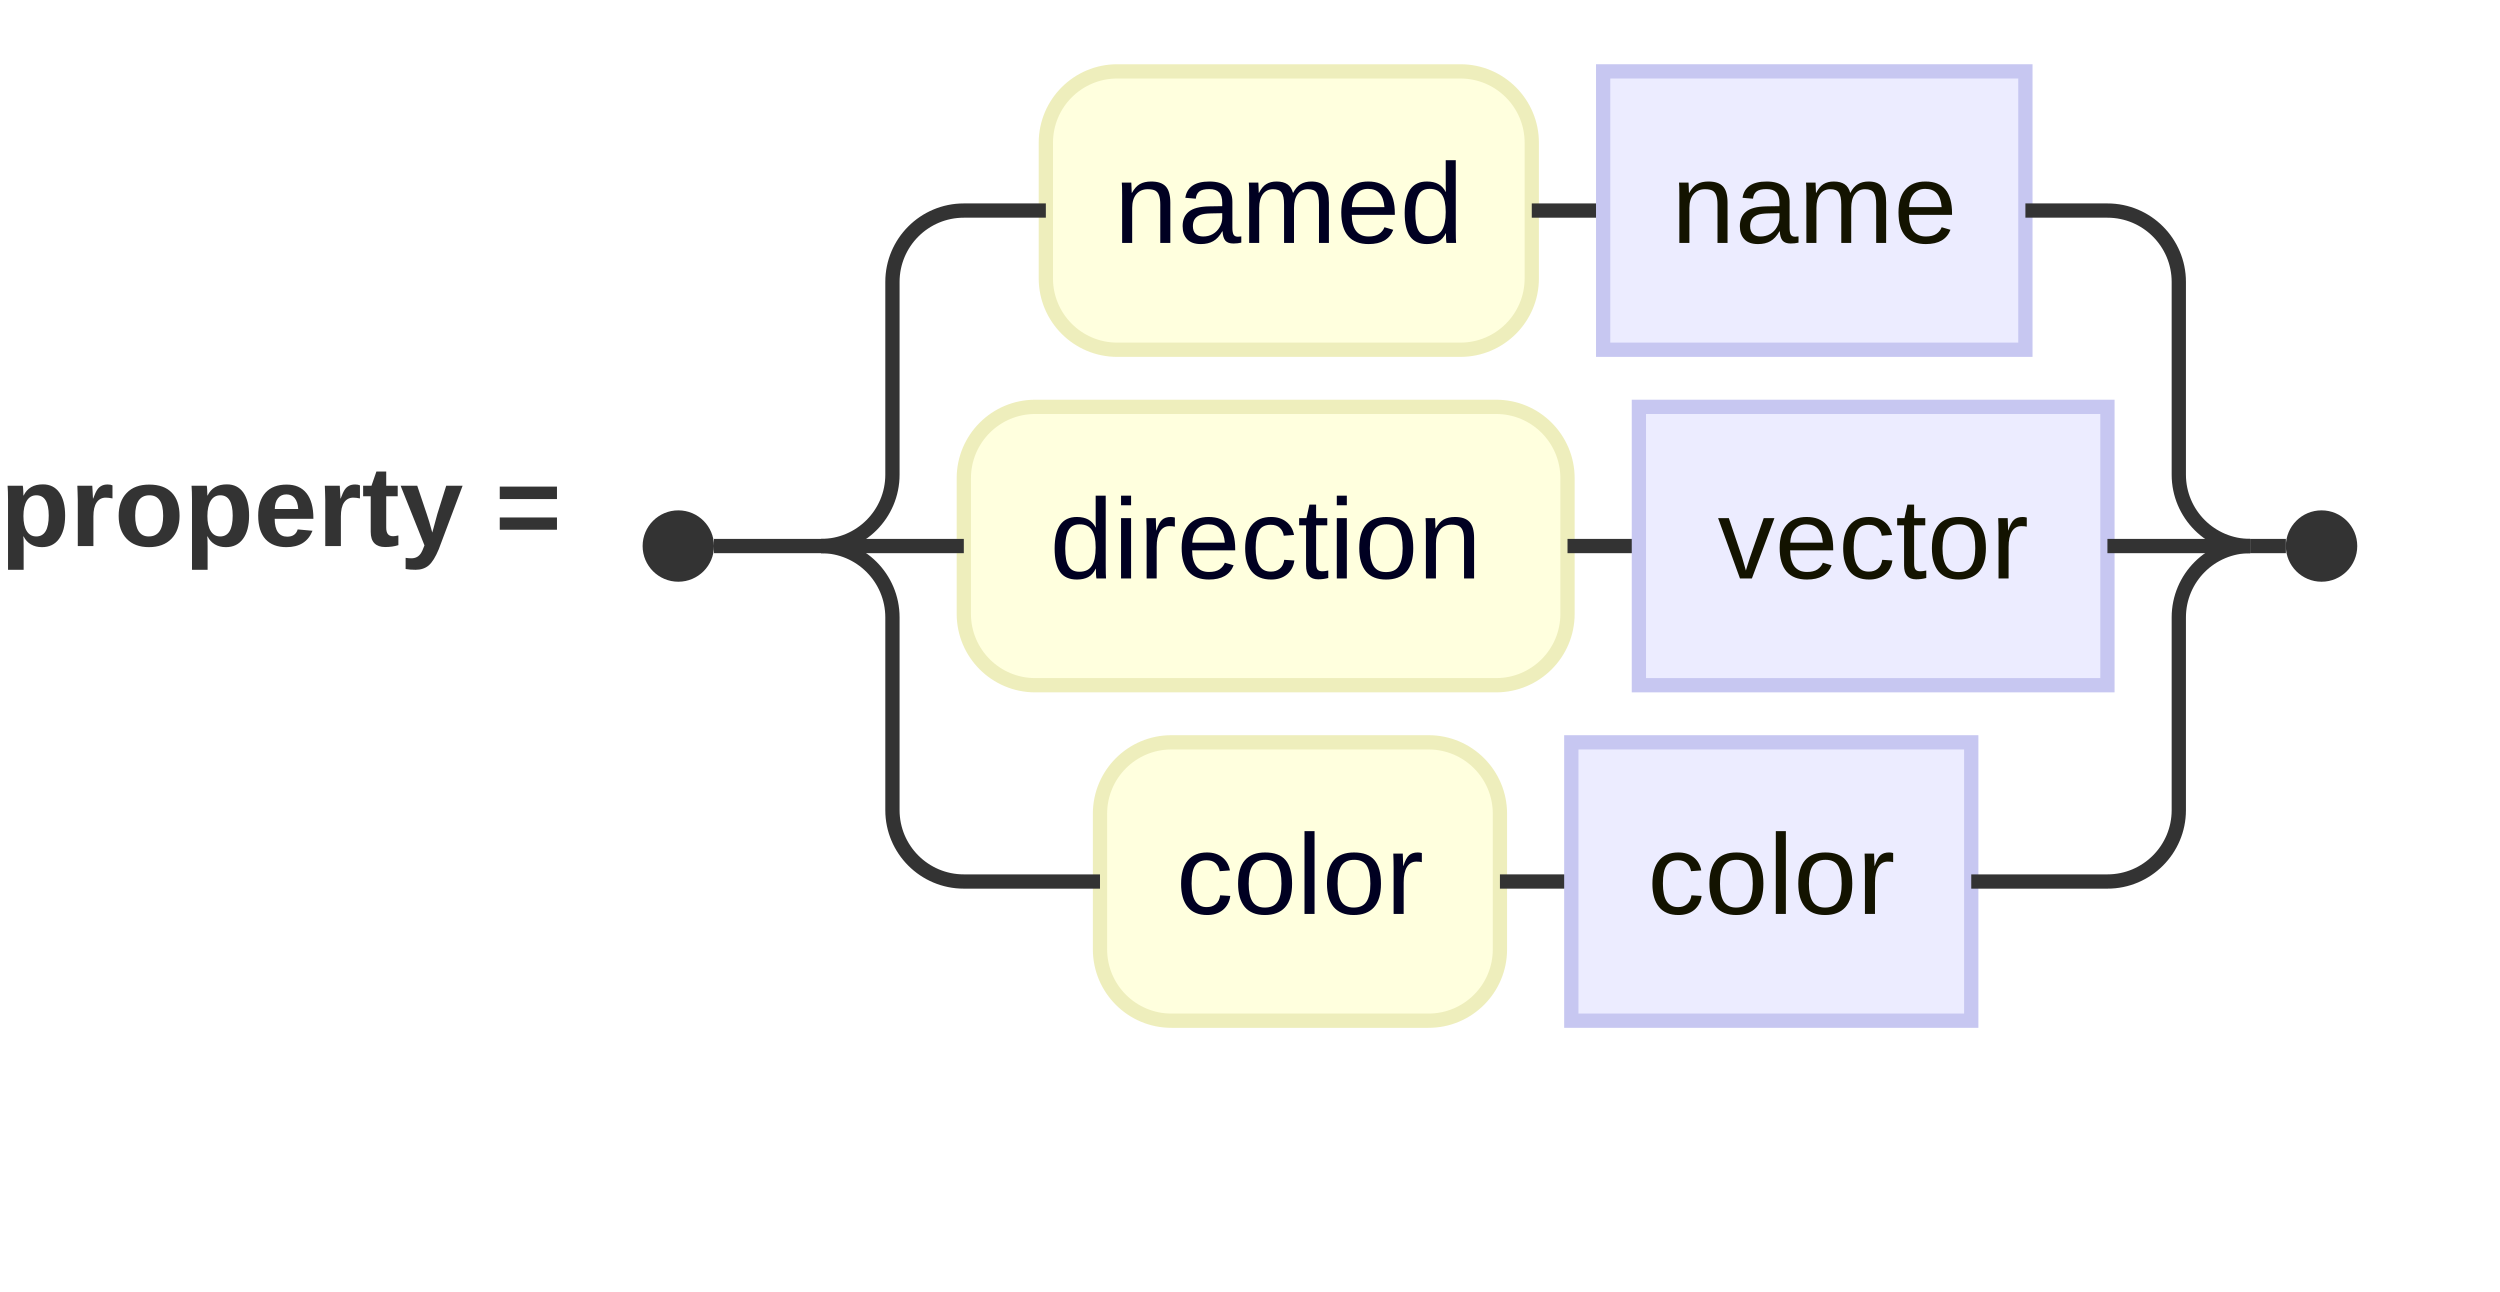
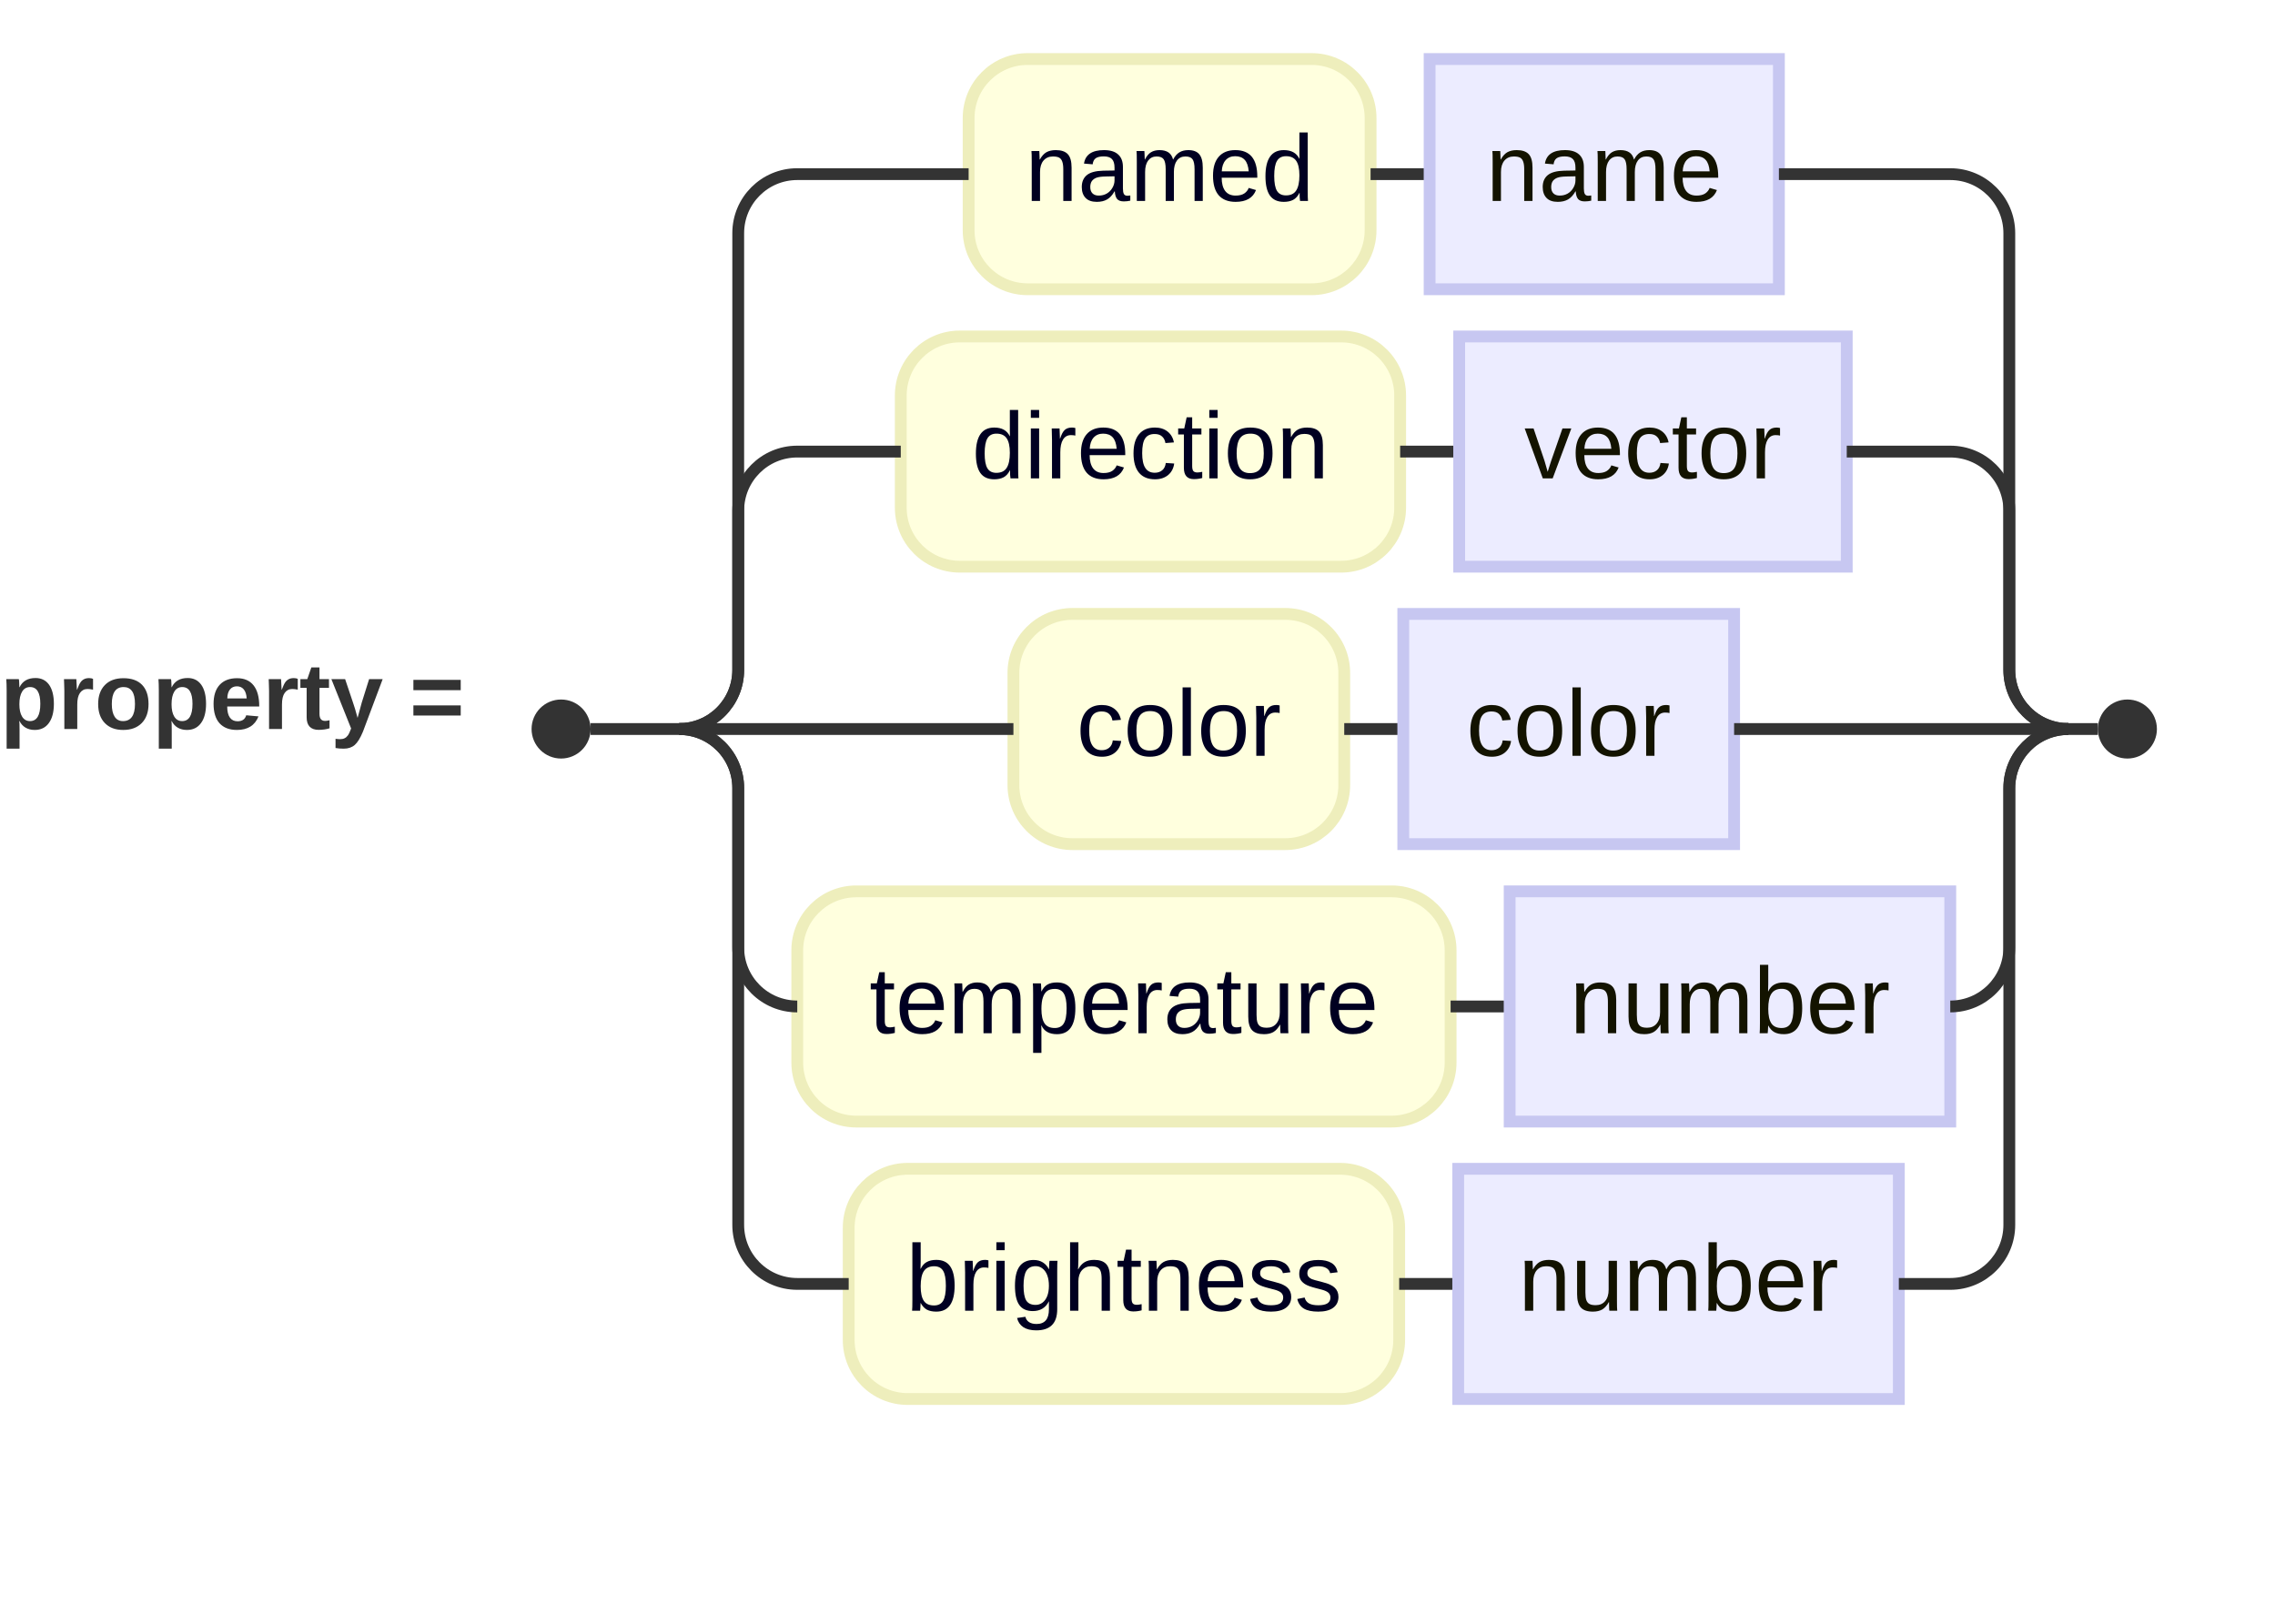
- <svg xmlns="http://www.w3.org/2000/svg" id="my-svg" width="100%" class="railroad-diagram" style="max-width: 350.25px; background-color: transparent;" viewBox="0 0 350.25 181" role="graphics-document document" aria-roledescription="railroadEbnf">
+ <svg xmlns="http://www.w3.org/2000/svg" id="my-svg" width="100%" class="railroad-diagram" style="max-width: 385.312px; background-color: transparent;" viewBox="0 0 385.312 275" role="graphics-document document" aria-roledescription="railroadEbnf">
  <style>#my-svg{font-family:"trebuchet ms",verdana,arial,sans-serif;font-size:16px;fill:#333;}@keyframes edge-animation-frame{from{stroke-dashoffset:0;}}@keyframes dash{to{stroke-dashoffset:0;}}#my-svg .edge-animation-slow{stroke-dasharray:9,5!important;stroke-dashoffset:900;animation:dash 50s linear infinite;stroke-linecap:round;}#my-svg .edge-animation-fast{stroke-dasharray:9,5!important;stroke-dashoffset:900;animation:dash 20s linear infinite;stroke-linecap:round;}#my-svg .error-icon{fill:#552222;}#my-svg .error-text{fill:#552222;stroke:#552222;}#my-svg .edge-thickness-normal{stroke-width:1px;}#my-svg .edge-thickness-thick{stroke-width:3.5px;}#my-svg .edge-pattern-solid{stroke-dasharray:0;}#my-svg .edge-thickness-invisible{stroke-width:0;fill:none;}#my-svg .edge-pattern-dashed{stroke-dasharray:3;}#my-svg .edge-pattern-dotted{stroke-dasharray:2;}#my-svg .marker{fill:#333333;stroke:#333333;}#my-svg .marker.cross{stroke:#333333;}#my-svg svg{font-family:"trebuchet ms",verdana,arial,sans-serif;font-size:16px;}#my-svg p{margin:0;}#my-svg .railroad-diagram{font-family:"trebuchet ms",verdana,arial,sans-serif;font-size:16px;}#my-svg .railroad-terminal rect{fill:#ffffde;stroke:hsl(60, 60%, 83.529%);stroke-width:2px;}#my-svg .railroad-terminal text{fill:#000021;font-family:"trebuchet ms",verdana,arial,sans-serif;font-size:16px;text-anchor:middle;dominant-baseline:middle;}#my-svg .railroad-nonterminal rect{fill:#ECECFF;stroke:hsl(240, 60%, 86.275%);stroke-width:2px;}#my-svg .railroad-nonterminal text{fill:#131300;font-family:"trebuchet ms",verdana,arial,sans-serif;font-size:16px;text-anchor:middle;dominant-baseline:middle;}#my-svg .railroad-line{stroke:#333333;stroke-width:2px;fill:none;}#my-svg .railroad-start circle,#my-svg .railroad-end circle{fill:#333333;}#my-svg .railroad-comment ellipse{fill:rgba(232,232,232, 0.8);stroke:hsl(80, 60%, 86.275%);stroke-width:2px;}#my-svg .railroad-comment text{fill:rgb(6.333, 0, 19);font-style:italic;font-family:"trebuchet ms",verdana,arial,sans-serif;font-size:16px;text-anchor:middle;dominant-baseline:middle;}#my-svg .railroad-special rect{fill:hsl(80, 100%, 96.275%);stroke:hsl(80, 60%, 86.275%);stroke-width:2px;stroke-dasharray:5,3;}#my-svg .railroad-special text{fill:#131300;font-family:"trebuchet ms",verdana,arial,sans-serif;font-size:16px;text-anchor:middle;dominant-baseline:middle;}#my-svg .railroad-rule-name{font-weight:bold;fill:#333;font-family:"trebuchet ms",verdana,arial,sans-serif;font-size:16px;}#my-svg .node .neo-node{stroke:#9370DB;}#my-svg [data-look="neo"].node rect,#my-svg [data-look="neo"].cluster rect,#my-svg [data-look="neo"].node polygon{stroke:#9370DB;filter:drop-shadow(1px 2px 2px rgba(185, 185, 185, 1));}#my-svg [data-look="neo"].swimlane.cluster rect{filter:none;}#my-svg [data-look="neo"].node path{stroke:#9370DB;stroke-width:1px;}#my-svg [data-look="neo"].node .outer-path{filter:drop-shadow(1px 2px 2px rgba(185, 185, 185, 1));}#my-svg [data-look="neo"].node .neo-line path{stroke:#9370DB;filter:none;}#my-svg [data-look="neo"].node circle{stroke:#9370DB;filter:drop-shadow(1px 2px 2px rgba(185, 185, 185, 1));}#my-svg [data-look="neo"].node circle .state-start{fill:#000000;}#my-svg [data-look="neo"].icon-shape .icon{fill:#9370DB;filter:drop-shadow(1px 2px 2px rgba(185, 185, 185, 1));}#my-svg [data-look="neo"].icon-shape .icon-neo path{stroke:#9370DB;filter:drop-shadow(1px 2px 2px rgba(185, 185, 185, 1));}#my-svg :root{--mermaid-font-family:"trebuchet ms",verdana,arial,sans-serif;}</style>
  <g />
  <g class="railroad-rule" transform="translate(0, 10)">
    <g transform="translate(115.0312, 0)">
      <g class="railroad-choice">
-         <g class="railroad-sequence" transform="translate(31.49219, 0)">
+         <g class="railroad-sequence" transform="translate(49.02344, 0)">
          <g class="railroad-terminal" transform="translate(0, 0)">
            <rect x="0" y="0" width="68.078" height="39" rx="10" ry="10" />
            <text x="34.039" y="19.5">named</text>
          </g>
          <path class="railroad-line" d="M 68.078 19.5 L 78.078 19.5" />
          <g class="railroad-nonterminal" transform="translate(78.07812, 0)">
            <rect x="0" y="0" width="59.156" height="39" />
            <text x="29.578" y="19.5">name</text>
          </g>
        </g>
-         <path class="railroad-line" d="M 0 66.5 A 10 10 0 0 0 10 56.5 L 10 29.5 A 10 10 0 0 1 20 19.5 L 31.492 19.5" />
-         <path class="railroad-line" d="M 168.727 19.5 L 180.219 19.5 A 10 10 0 0 1 190.219 29.5 L 190.219 56.5 A 10 10 0 0 0 200.219 66.5" />
-         <g class="railroad-sequence" transform="translate(20, 47)">
+         <path class="railroad-line" d="M 0 113.5 A 10 10 0 0 0 10 103.5 L 10 29.5 A 10 10 0 0 1 20 19.5 L 49.023 19.5" />
+         <path class="railroad-line" d="M 186.258 19.5 L 215.281 19.5 A 10 10 0 0 1 225.281 29.5 L 225.281 103.5 A 10 10 0 0 0 235.281 113.5" />
+         <g class="railroad-sequence" transform="translate(37.53125, 47)">
          <g class="railroad-terminal" transform="translate(0, 0)">
            <rect x="0" y="0" width="84.578" height="39" rx="10" ry="10" />
            <text x="42.289" y="19.5">direction</text>
          </g>
          <path class="railroad-line" d="M 84.578 19.5 L 94.578 19.5" />
          <g class="railroad-nonterminal" transform="translate(94.57812, 0)">
            <rect x="0" y="0" width="65.641" height="39" />
            <text x="32.82" y="19.5">vector</text>
          </g>
        </g>
-         <path class="railroad-line" d="M 0 66.5 L 20 66.5" />
-         <path class="railroad-line" d="M 180.219 66.5 L 200.219 66.5" />
-         <g class="railroad-sequence" transform="translate(39.07812, 94)">
+         <path class="railroad-line" d="M 0 113.5 A 10 10 0 0 0 10 103.5 L 10 76.5 A 10 10 0 0 1 20 66.5 L 37.531 66.5" />
+         <path class="railroad-line" d="M 197.75 66.5 L 215.281 66.5 A 10 10 0 0 1 225.281 76.5 L 225.281 103.5 A 10 10 0 0 0 235.281 113.5" />
+         <g class="railroad-sequence" transform="translate(56.60938, 94)">
          <g class="railroad-terminal" transform="translate(0, 0)">
            <rect x="0" y="0" width="56.031" height="39" rx="10" ry="10" />
            <text x="28.016" y="19.5">color</text>
          </g>
          <path class="railroad-line" d="M 56.031 19.5 L 66.031 19.5" />
          <g class="railroad-nonterminal" transform="translate(66.03125, 0)">
            <rect x="0" y="0" width="56.031" height="39" />
            <text x="28.016" y="19.5">color</text>
          </g>
        </g>
-         <path class="railroad-line" d="M 0 66.5 A 10 10 0 0 1 10 76.5 L 10 103.5 A 10 10 0 0 0 20 113.5 L 39.078 113.5" />
-         <path class="railroad-line" d="M 161.141 113.5 L 180.219 113.5 A 10 10 0 0 0 190.219 103.5 L 190.219 76.5 A 10 10 0 0 1 200.219 66.5" />
+         <path class="railroad-line" d="M 0 113.5 L 56.609 113.5" />
+         <path class="railroad-line" d="M 178.672 113.5 L 235.281 113.5" />
+         <g class="railroad-sequence" transform="translate(20, 141)">
+           <g class="railroad-terminal" transform="translate(0, 0)">
+             <rect x="0" y="0" width="110.656" height="39" rx="10" ry="10" />
+             <text x="55.328" y="19.5">temperature</text>
+           </g>
+           <path class="railroad-line" d="M 110.656 19.5 L 120.656 19.5" />
+           <g class="railroad-nonterminal" transform="translate(120.6562, 0)">
+             <rect x="0" y="0" width="74.625" height="39" />
+             <text x="37.312" y="19.5">number</text>
+           </g>
+         </g>
+         <path class="railroad-line" d="M 0 113.5 A 10 10 0 0 1 10 123.5 L 10 150.5 A 10 10 0 0 0 20 160.5 L 20 160.5" />
+         <path class="railroad-line" d="M 215.281 160.5 L 215.281 160.5 A 10 10 0 0 0 225.281 150.5 L 225.281 123.5 A 10 10 0 0 1 235.281 113.5" />
+         <g class="railroad-sequence" transform="translate(28.71094, 188)">
+           <g class="railroad-terminal" transform="translate(0, 0)">
+             <rect x="0" y="0" width="93.234" height="39" rx="10" ry="10" />
+             <text x="46.617" y="19.5">brightness</text>
+           </g>
+           <path class="railroad-line" d="M 93.234 19.5 L 103.234 19.5" />
+           <g class="railroad-nonterminal" transform="translate(103.2344, 0)">
+             <rect x="0" y="0" width="74.625" height="39" />
+             <text x="37.312" y="19.5">number</text>
+           </g>
+         </g>
+         <path class="railroad-line" d="M 0 113.5 A 10 10 0 0 1 10 123.5 L 10 197.5 A 10 10 0 0 0 20 207.5 L 28.711 207.5" />
+         <path class="railroad-line" d="M 206.57 207.5 L 215.281 207.5 A 10 10 0 0 0 225.281 197.5 L 225.281 123.5 A 10 10 0 0 1 235.281 113.5" />
      </g>
    </g>
    <g class="railroad-rule-name-group">
-       <text class="railroad-rule-name" x="0" y="66.5">property =</text>
+       <text class="railroad-rule-name" x="0" y="113.5">property =</text>
    </g>
    <g class="railroad-start">
-       <circle cx="95.031" cy="66.5" r="5" />
+       <circle cx="95.031" cy="113.5" r="5" />
    </g>
    <g class="railroad-end">
-       <circle cx="325.25" cy="66.5" r="5" />
+       <circle cx="360.312" cy="113.5" r="5" />
    </g>
-     <path class="railroad-line" d="M 100.031 66.5 L 115.031 66.5" />
-     <path class="railroad-line" d="M 315.25 66.5 L 320.25 66.5" />
+     <path class="railroad-line" d="M 100.031 113.5 L 115.031 113.5" />
+     <path class="railroad-line" d="M 350.312 113.5 L 355.312 113.5" />
  </g>
</svg>
